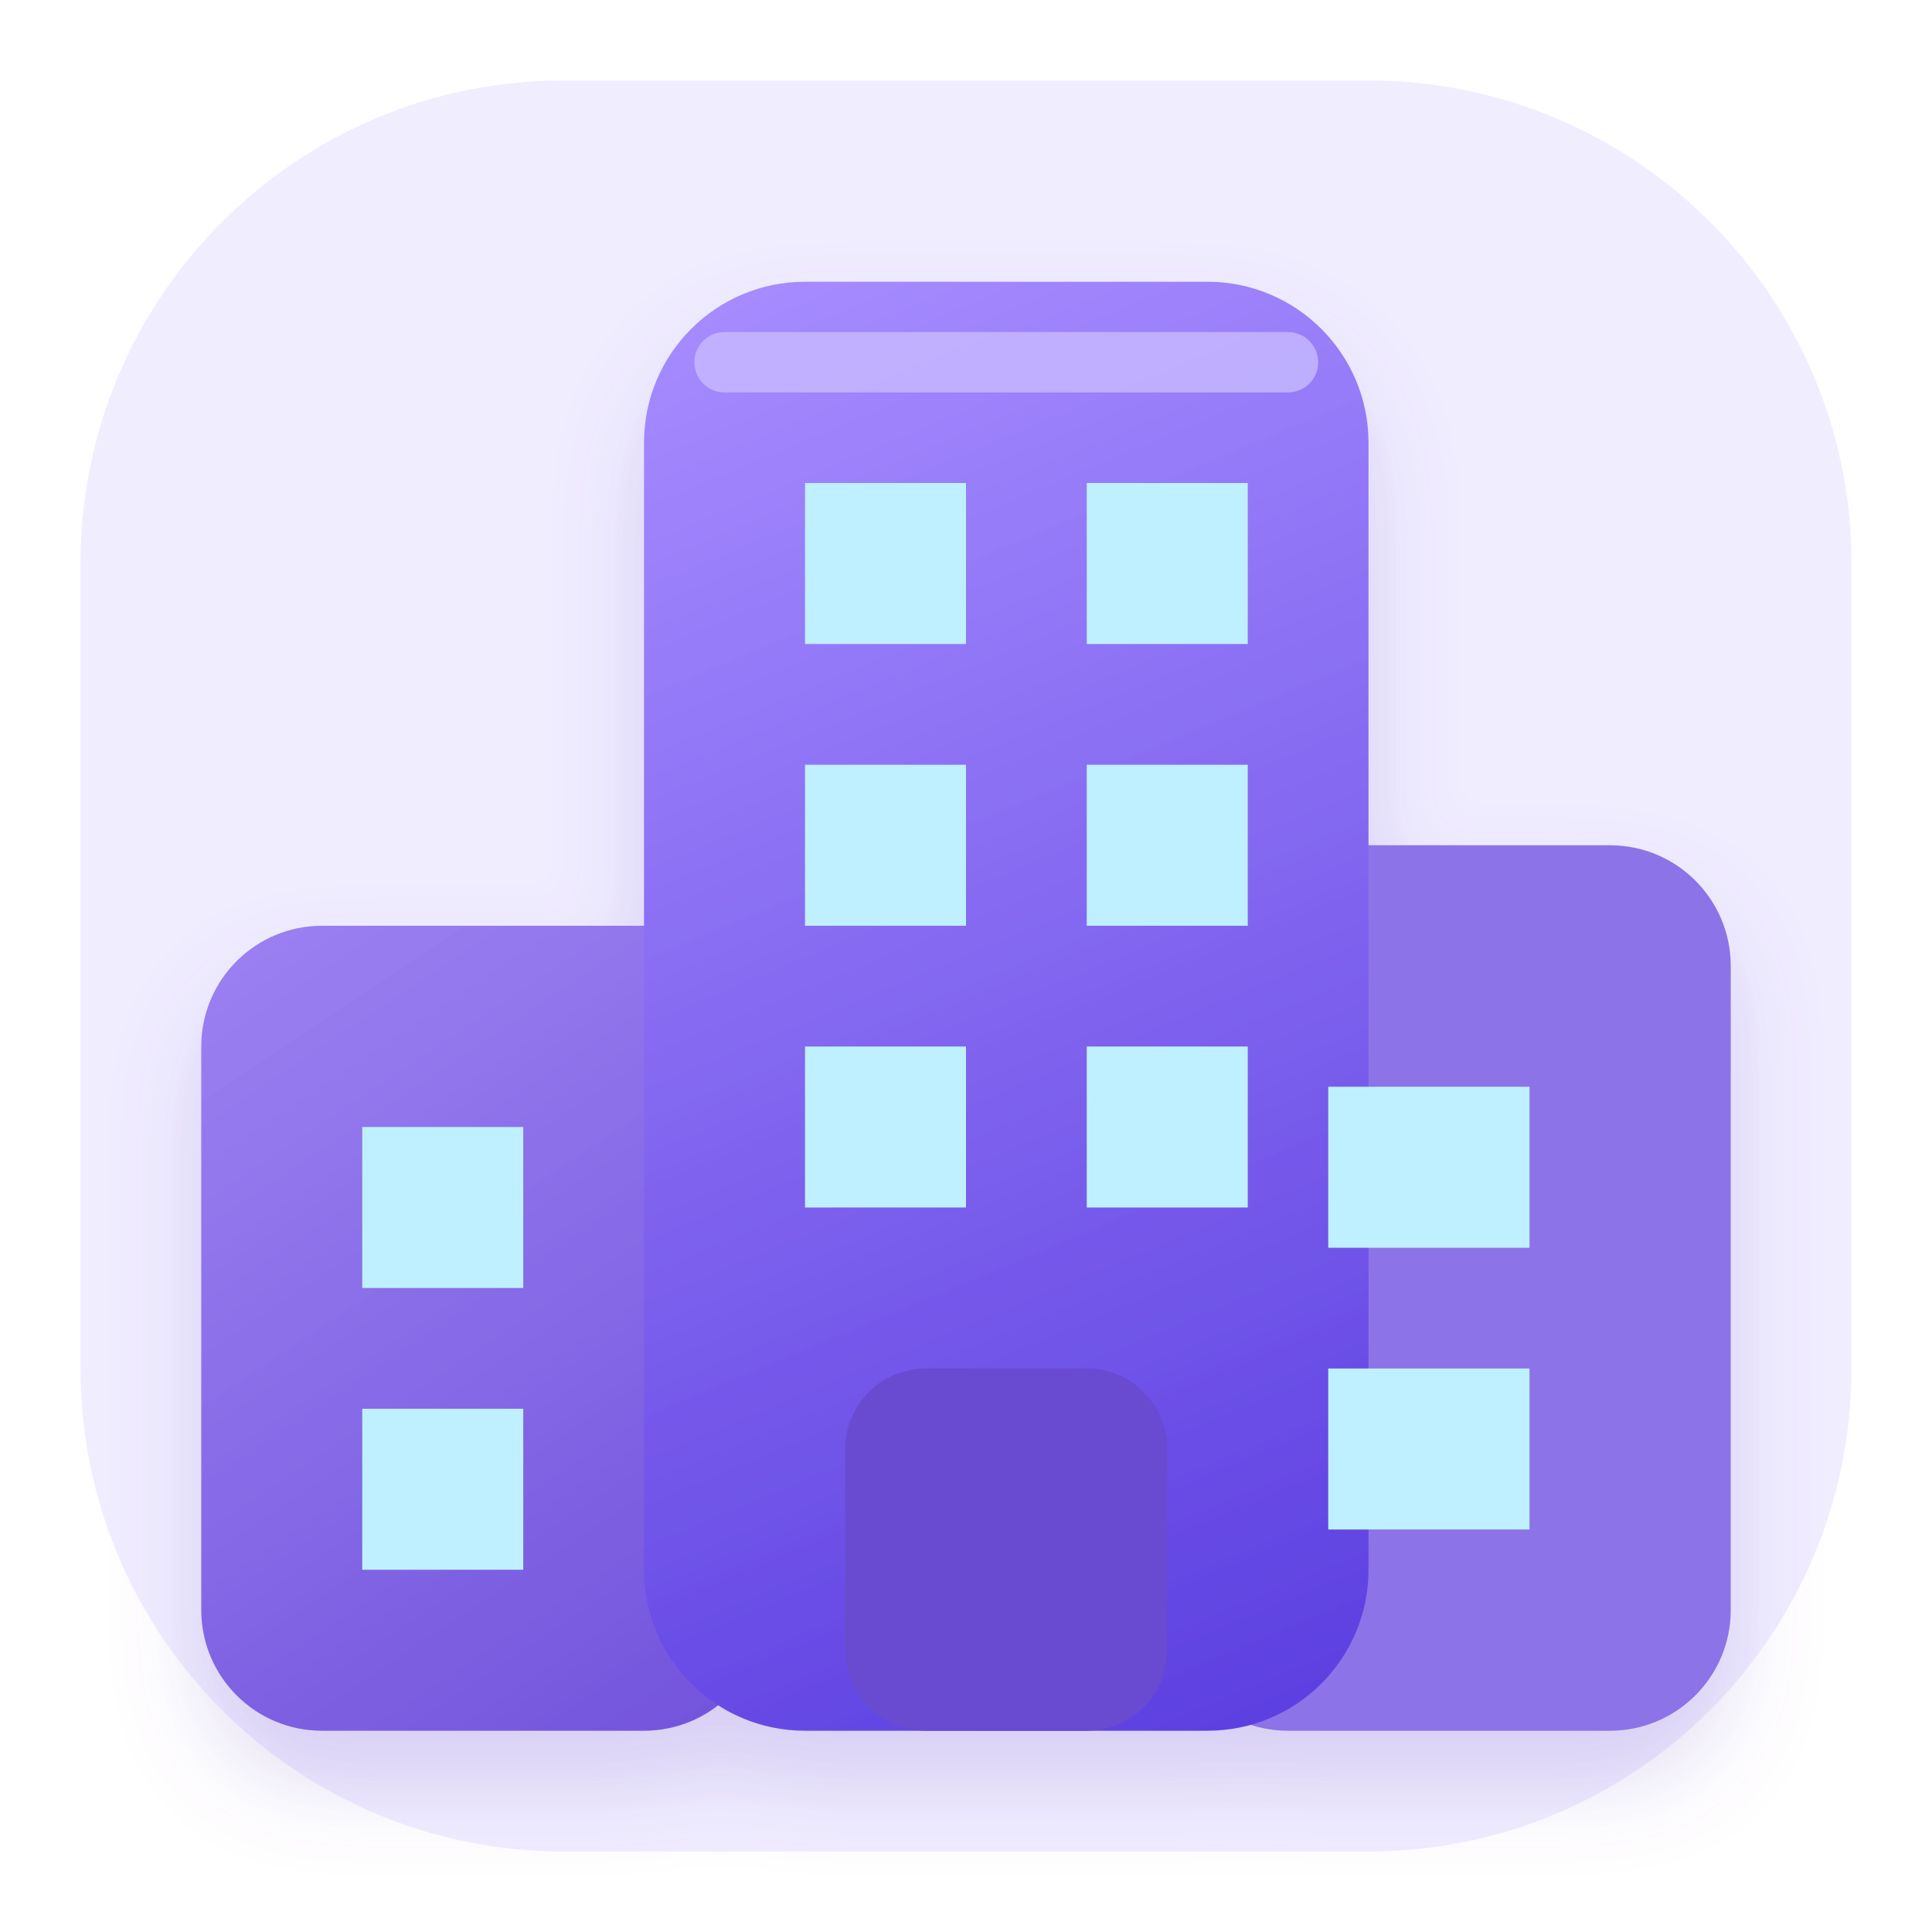
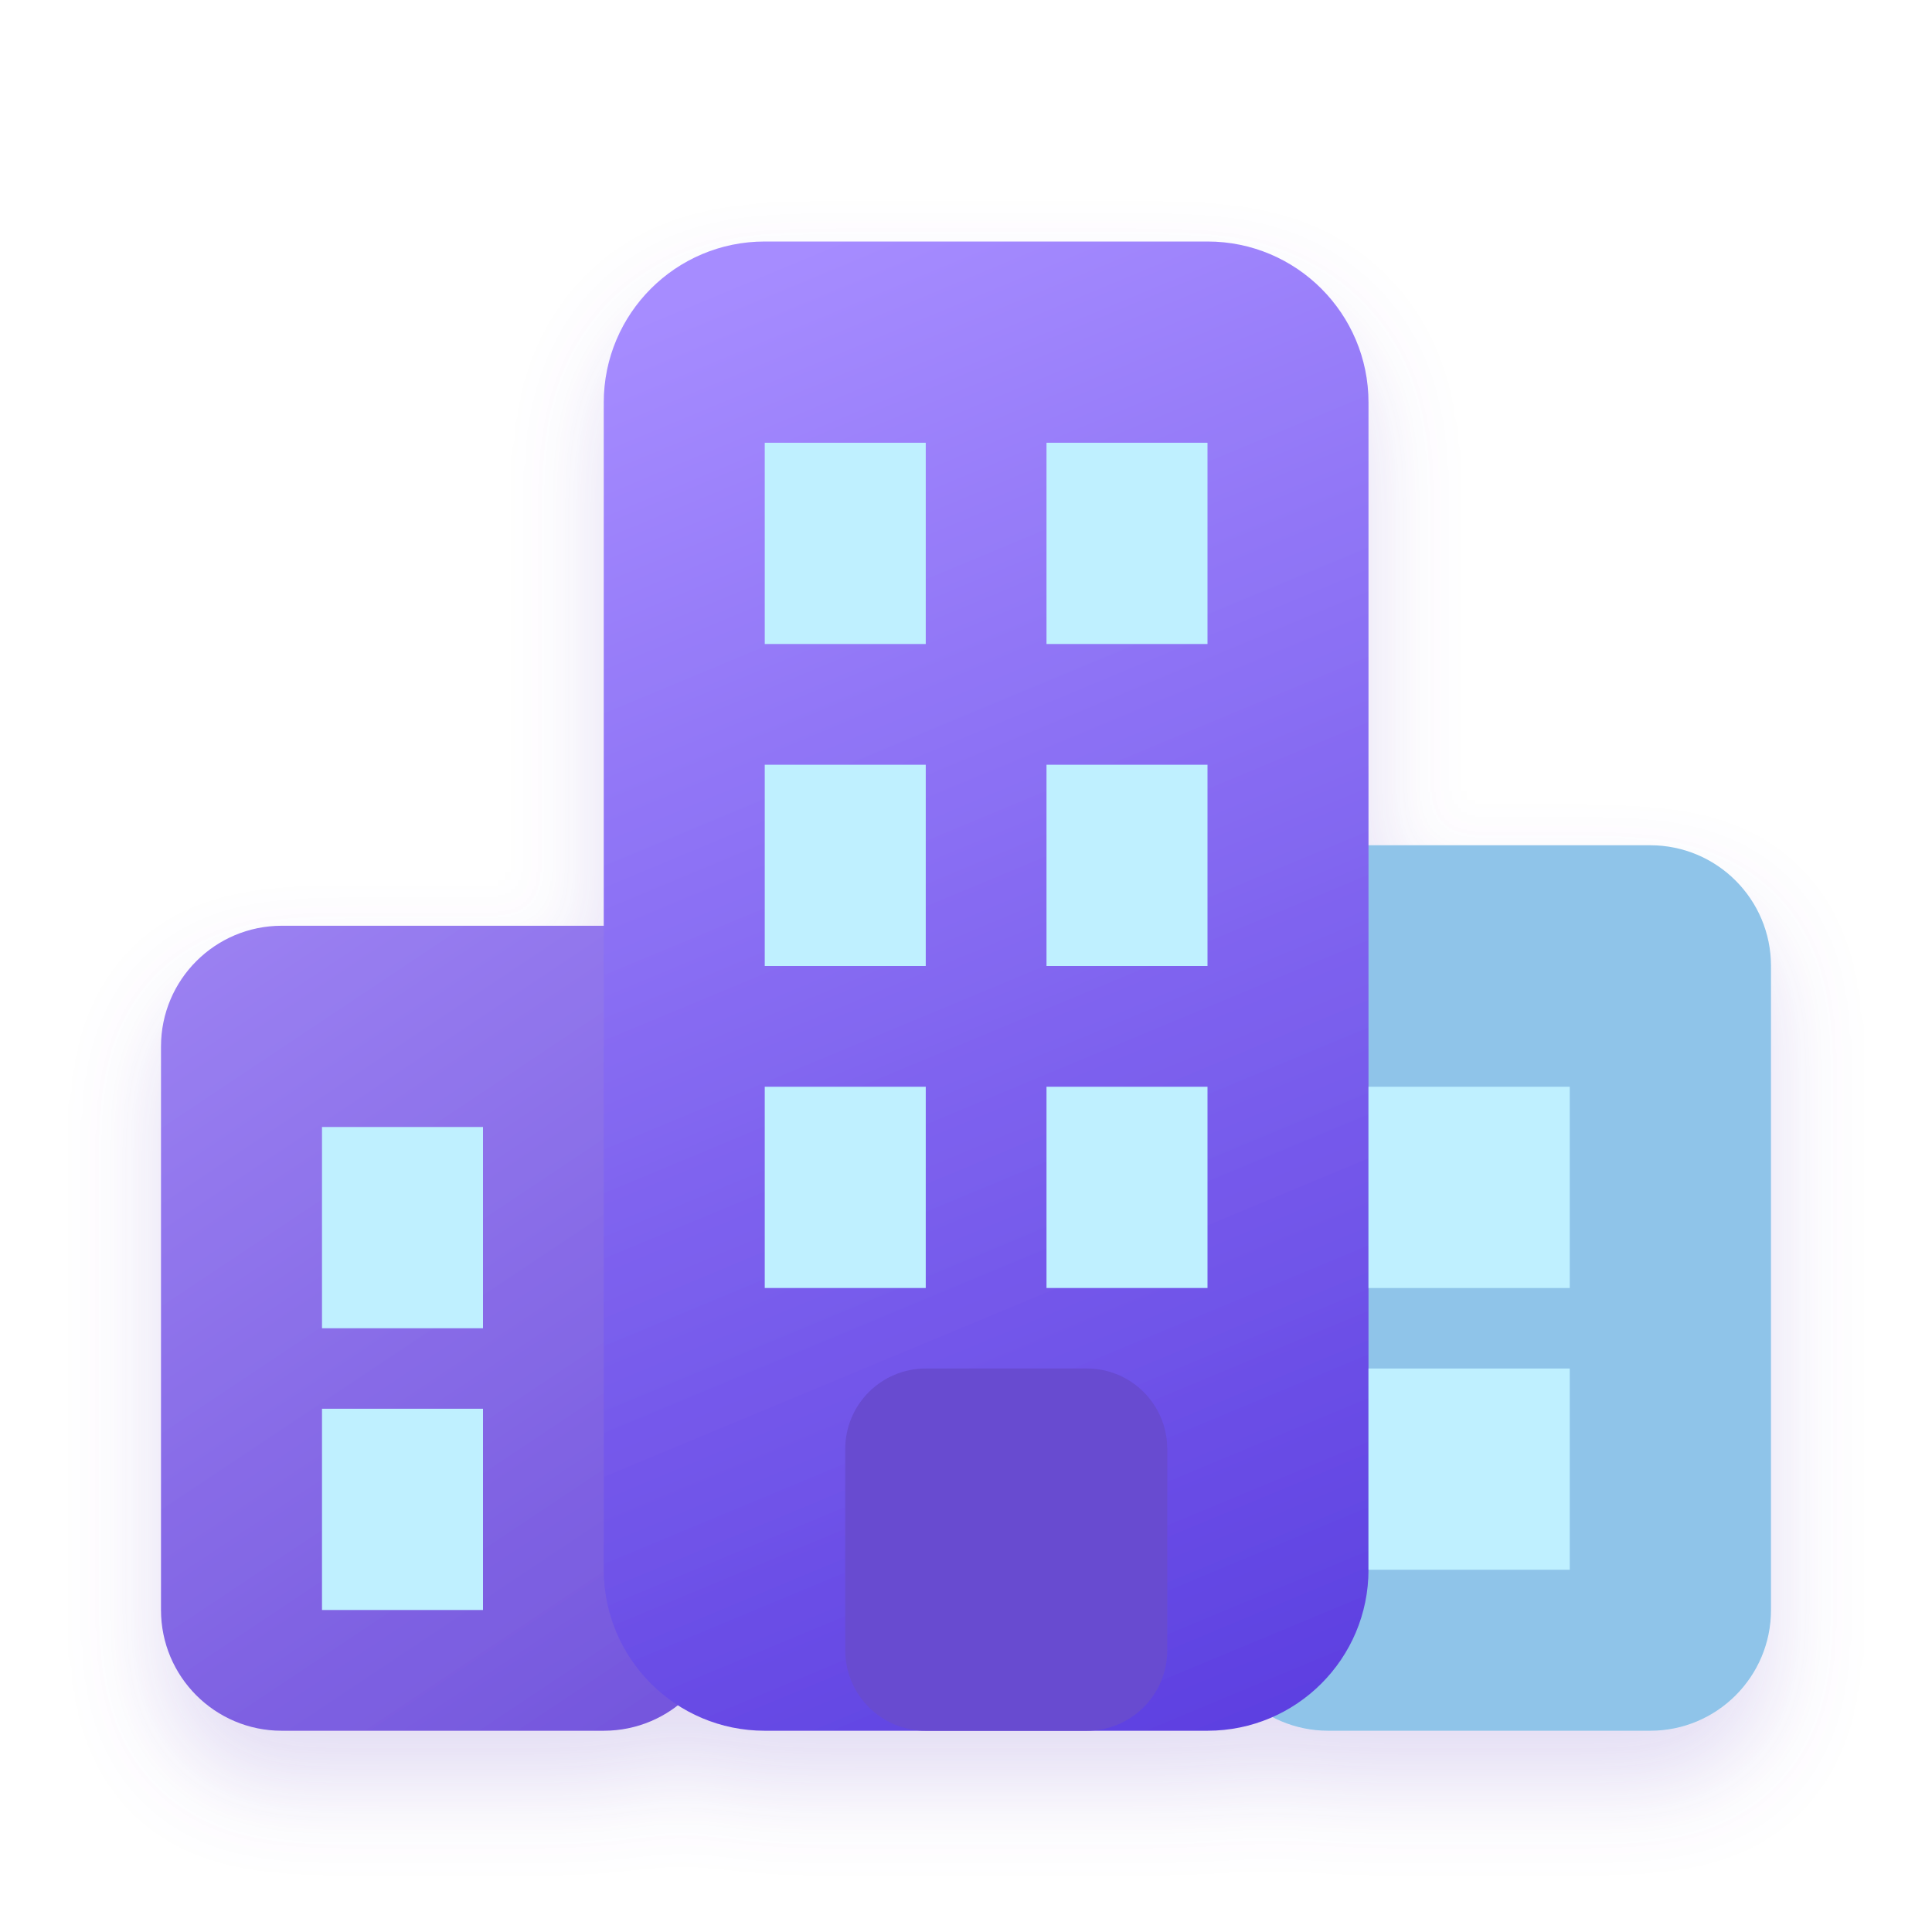
<svg xmlns="http://www.w3.org/2000/svg" viewBox="0 0 48 48">
  <defs>
-     <filter id="shadow">
+     <filter id="s">
      <feDropShadow dx="0" dy="1.3" stdDeviation="1.1" flood-color="#8067cc" flood-opacity=".22" />
    </filter>
    <linearGradient id="tower" x1="18" y1="7" x2="33" y2="43" gradientUnits="userSpaceOnUse">
      <stop stop-color="#a68cff" />
      <stop offset="1" stop-color="#5b3ee0" />
    </linearGradient>
    <linearGradient id="side" x1="5" y1="22" x2="19" y2="43" gradientUnits="userSpaceOnUse">
      <stop stop-color="#9d83f3" />
      <stop offset="1" stop-color="#7153db" />
    </linearGradient>
  </defs>
-   <rect x="2" y="2" width="44" height="44" rx="12" fill="#f0edff" />
-   <g filter="url(#shadow)">
-     <rect x="5" y="23" width="14" height="20" rx="3" fill="url(#side)" />
-     <rect x="29" y="21" width="14" height="22" rx="3" fill="#8c73e8" />
-     <rect x="16" y="7" width="18" height="36" rx="4" fill="url(#tower)" />
-     <path d="M20 12h4v4h-4zm7 0h4v4h-4zm-7 7h4v4h-4zm7 0h4v4h-4zm-7 7h4v4h-4zm7 0h4v4h-4zM9 28h4v4H9zm0 7h4v4H9zm24-8h5v4h-5zm0 7h5v4h-5z" fill="#bff0ff" />
+   <g filter="url(#s)">
+     <rect x="4" y="23" width="14" height="20" rx="3" fill="url(#side)" />
+     <rect x="30" y="21" width="14" height="22" rx="3" fill="#8fc4e9" />
+     <rect x="15" y="6" width="19" height="37" rx="4" fill="url(#tower)" />
+     <path d="M19 11h4v5h-4zm7 0h4v5h-4zm-7 8h4v5h-4zm7 0h4v5h-4zm-7 8h4v5h-4zm7 0h4v5h-4zM8 28h4v5H8zm0 7h4v5H8zm26-8h5v5h-5zm0 7h5v5h-5z" fill="#bff0ff" />
    <rect x="21" y="34" width="8" height="9" rx="2" fill="#684bd0" />
-     <path d="M18 9h14" stroke="#c8baff" stroke-width="1.5" stroke-linecap="round" opacity=".8" />
  </g>
</svg>
